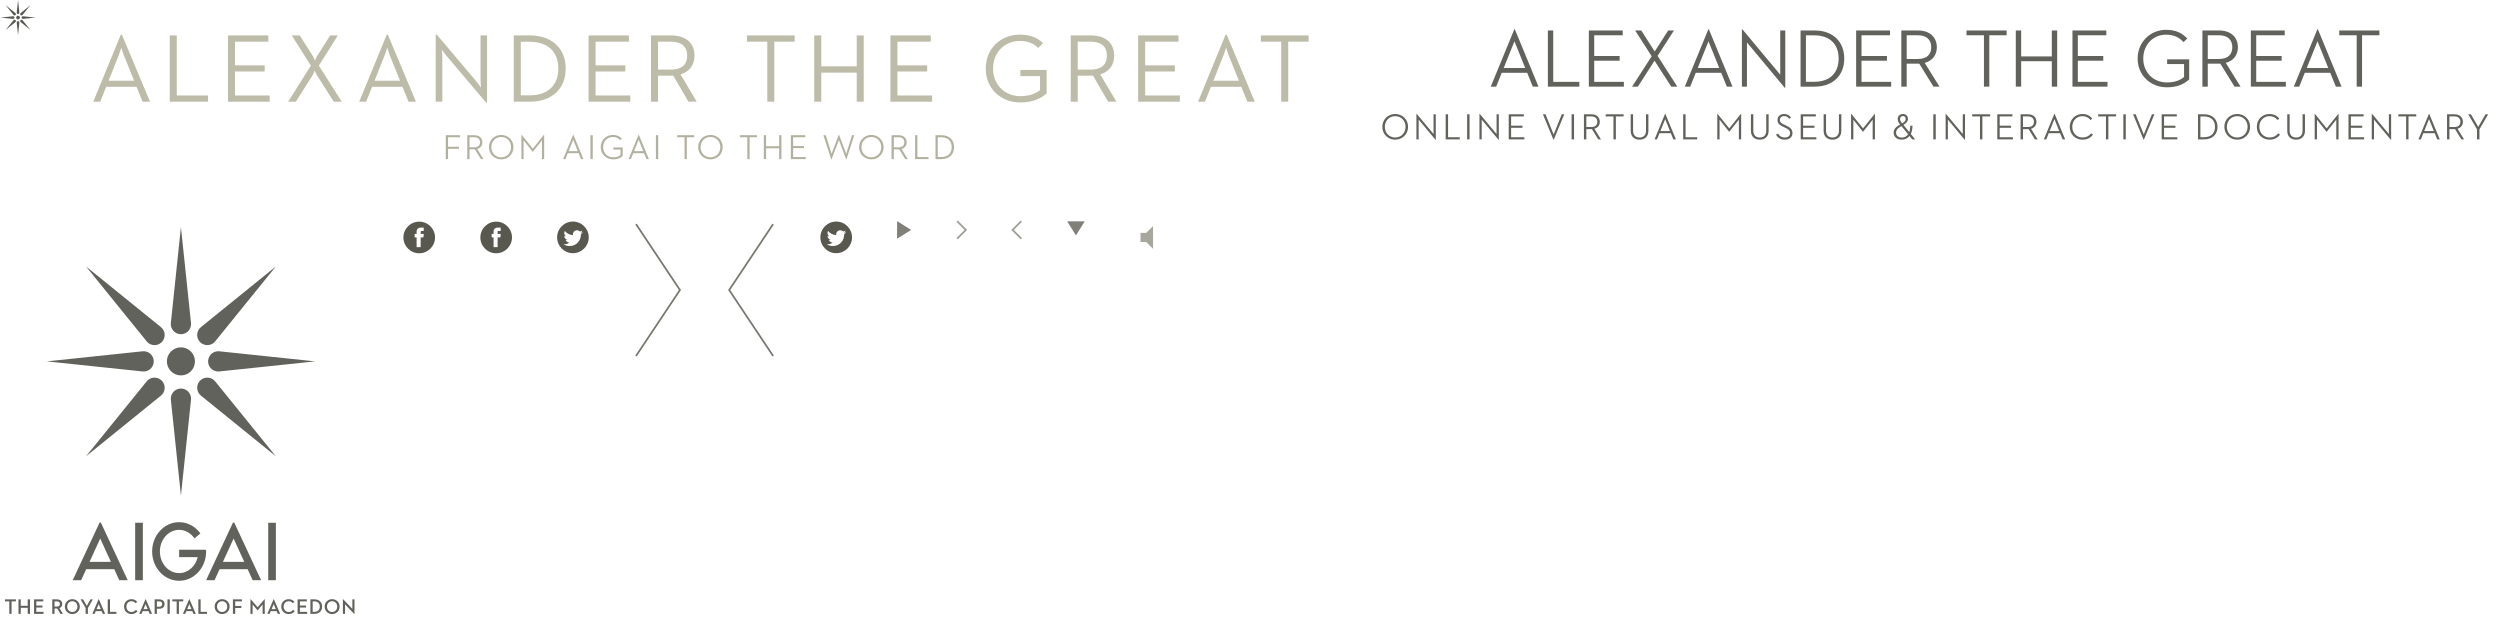
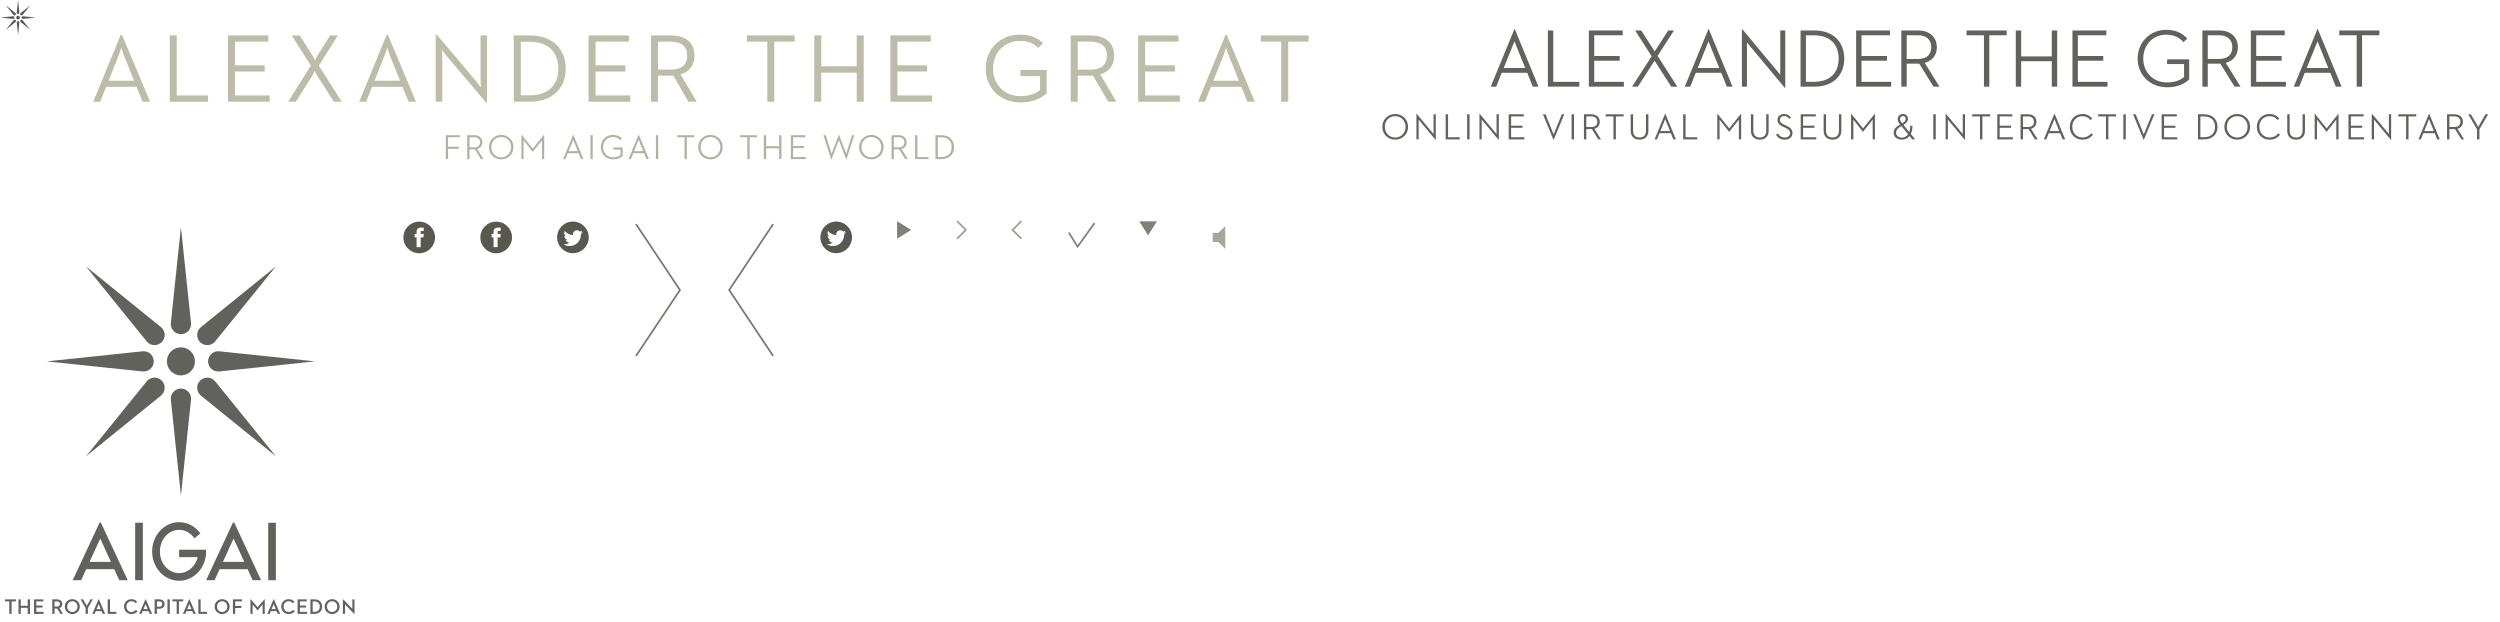
<svg xmlns="http://www.w3.org/2000/svg" version="1.1" x="0px" y="0px" viewBox="0 0 1422.274 353.485" style="enable-background:new 0 0 1422.274 353.485;" xml:space="preserve">
  <g id="sprite_x5F_speaker">
    <g id="graphics_5_">
      <g>
-         <polygon style="fill:#A7A79C;" points="648.84,132.489 648.84,137.689 652.09,137.689 655.99,141.589 655.99,128.589      652.09,132.489    " />
-       </g>
-     </g>
-     <rect id="area_8_" x="642.612" y="125" style="opacity:0;fill:#CCCCCC;" width="19.778" height="20.085" />
+         <polygon style="fill:#A7A79C;" points="689.898,132.489 689.898,137.689 693.148,137.689 697.048,141.589 697.048,128.589      693.148,132.489    " />
+       </g>
+     </g>
+     <rect id="area_8_" x="683.67" y="125" style="opacity:0;fill:#CCCCCC;" width="19.778" height="20.085" />
  </g>
  <g id="sprite_x5F_arrow-down">
    <g id="graphics_9_">
-       <polygon style="fill:#808079;" points="612.112,133.928 617.112,125.928 607.112,125.928   " />
-     </g>
-     <rect id="area_13_" x="606.362" y="125" style="opacity:0;fill:#CCCCCC;" width="12.25" height="9.75" />
+       <polygon style="fill:#808079;" points="653.17,133.928 658.17,125.928 648.17,125.928   " />
+     </g>
+     <rect id="area_13_" x="647.42" y="125" style="opacity:0;fill:#CCCCCC;" width="12.25" height="9.75" />
+   </g>
+   <g id="sprite_x5F_check">
+     <g id="graphics_12_">
+       <polyline style="fill:none;stroke:#808079;" points="608.044,132.336 613.044,140.336 622.668,126.939   " />
+     </g>
+     <rect id="area_17_" x="606.362" y="125" style="opacity:0;fill:#CCCCCC;" width="17.058" height="17.291" />
  </g>
  <g id="sprite_x5F_previous-small">
    <g id="graphics_11_">
      <polyline style="fill:none;stroke:#9D9D93;" points="581.05,125.803 576.05,130.803 581.05,135.803   " />
    </g>
    <rect id="area_11_" x="574.8" y="125" style="opacity:0;fill:#CCCCCC;" width="7.562" height="11.625" />
  </g>
  <g id="sprite_x5F_next-small">
    <g id="graphics_copy">
      <polyline style="fill:none;stroke:#9D9D93;" points="544.487,135.803 549.487,130.803 544.487,125.803   " />
    </g>
    <rect id="area_16_" x="543.237" y="125" style="opacity:0;fill:#CCCCCC;" width="7.562" height="11.625" />
  </g>
  <g id="sprite_x5F_arrow-up">
    <g id="graphics_10_">
      <polygon style="fill:#808079;" points="518.362,130.803 510.362,125.803 510.362,135.803   " />
    </g>
    <rect id="area_14_" x="509.612" y="125" style="opacity:0;fill:#CCCCCC;" width="9.625" height="11.625" />
  </g>
  <g id="sprite_x5F_twitter">
    <g id="graphics">
      <path style="fill:#58584F;" d="M475.724,126.043c-4.971,0-9,4.031-9,9.001c0,4.97,4.03,8.999,9,8.999c4.971,0,9-4.029,9-8.999    C484.723,130.073,480.694,126.043,475.724,126.043z M480.258,133.229c0.004,0.097,0.006,0.195,0.006,0.293    c0,2.998-2.281,6.454-6.453,6.454c-1.281,0-2.473-0.375-3.477-1.019c0.178,0.02,0.358,0.031,0.541,0.031    c1.063,0,2.041-0.363,2.817-0.971c-0.992-0.018-1.83-0.674-2.119-1.575c0.138,0.027,0.281,0.041,0.427,0.041    c0.207,0,0.407-0.027,0.597-0.079c-1.038-0.208-1.82-1.126-1.82-2.224c0-0.01,0-0.019,0-0.029c0.306,0.17,0.656,0.272,1.028,0.284    c-0.609-0.408-1.009-1.101-1.009-1.888c0-0.416,0.112-0.805,0.307-1.14c1.119,1.372,2.79,2.275,4.676,2.37    c-0.039-0.166-0.059-0.339-0.059-0.517c0-1.253,1.016-2.268,2.268-2.268c0.653,0,1.242,0.276,1.656,0.716    c0.517-0.101,1.002-0.291,1.441-0.55c-0.17,0.53-0.529,0.974-0.998,1.255c0.459-0.055,0.896-0.177,1.303-0.357    C481.086,132.509,480.701,132.909,480.258,133.229z" />
    </g>
    <rect id="area_6_" x="465.834" y="125" style="opacity:0;fill:#CCCCCC;" width="19.778" height="20.085" />
  </g>
  <g id="sprite_x5F_previous">
    <g id="graphics_7_">
      <polyline style="fill:none;stroke:#777770;" points="439.834,127.5 414.834,165 439.834,202.5   " />
    </g>
    <rect id="area_9_" x="412.834" y="125" style="opacity:0;fill:#CCCCCC;" width="29" height="80" />
  </g>
  <g id="sprite_x5F_next">
    <g id="graphics_8_">
      <polyline style="fill:none;stroke:#777770;" points="361.834,202.5 386.834,165 361.834,127.5   " />
    </g>
    <rect id="area_12_" x="359.834" y="125" style="opacity:0;fill:#CCCCCC;" width="29" height="80" />
  </g>
  <g id="sprite_x5F_twitter-hover">
    <g id="graphics_3_">
      <path style="fill:#58584F;" d="M325.946,126.043c-4.971,0-9,4.031-9,9.001c0,4.97,4.029,8.999,9,8.999c4.971,0,9-4.029,9-8.999    C334.945,130.073,330.916,126.043,325.946,126.043z M330.48,133.229c0.004,0.097,0.006,0.195,0.006,0.293    c0,2.998-2.281,6.454-6.453,6.454c-1.281,0-2.473-0.375-3.477-1.019c0.178,0.02,0.358,0.031,0.541,0.031    c1.063,0,2.041-0.363,2.817-0.971c-0.992-0.018-1.83-0.674-2.119-1.575c0.138,0.027,0.28,0.041,0.427,0.041    c0.207,0,0.407-0.027,0.597-0.079c-1.038-0.208-1.82-1.126-1.82-2.224c0-0.01,0-0.019,0-0.029c0.306,0.17,0.656,0.272,1.028,0.284    c-0.609-0.408-1.009-1.101-1.009-1.888c0-0.416,0.112-0.805,0.307-1.14c1.119,1.372,2.79,2.275,4.676,2.37    c-0.039-0.166-0.059-0.339-0.059-0.517c0-1.253,1.016-2.268,2.268-2.268c0.653,0,1.242,0.276,1.656,0.716    c0.517-0.101,1.002-0.291,1.441-0.55c-0.17,0.53-0.53,0.974-0.998,1.255c0.459-0.055,0.896-0.177,1.303-0.357    C331.308,132.509,330.923,132.909,330.48,133.229z" />
    </g>
    <rect id="area_7_" x="316.056" y="125" style="opacity:0;fill:#CCCCCC;" width="19.778" height="20.085" />
  </g>
  <g id="sprite_x5F_facebook_1_">
    <g id="graphics_39_">
      <path style="fill:#58584F;" d="M282.279,126.089c-4.971,0-9.001,4.031-9.001,9.001c0,4.97,4.03,8.999,9.001,8.999s9-4.029,9-8.999    C291.279,130.12,287.249,126.089,282.279,126.089z M284.661,135.052h-1.558c0,2.491,0,5.558,0,5.558h-2.311c0,0,0-3.036,0-5.558    h-1.098v-1.962h1.098v-1.271c0-0.91,0.432-2.331,2.332-2.331l1.71,0.007v1.906c0,0-1.04,0-1.242,0s-0.489,0.102-0.489,0.534v1.156    h1.76L284.661,135.052z" />
    </g>
    <rect id="area_5_" x="272.278" y="125" style="opacity:0;fill:#CCCCCC;" width="19.778" height="20.085" />
  </g>
  <g id="sprite_x5F_facebook-hover">
    <g id="graphics_2_">
      <path style="fill:#58584F;" d="M238.501,126.089c-4.971,0-9.001,4.031-9.001,9.001c0,4.97,4.03,8.999,9.001,8.999s9-4.029,9-8.999    C247.501,130.12,243.471,126.089,238.501,126.089z M240.883,135.052h-1.558c0,2.491,0,5.558,0,5.558h-2.311c0,0,0-3.036,0-5.558    h-1.098v-1.962h1.098v-1.271c0-0.91,0.432-2.331,2.332-2.331l1.71,0.007v1.906c0,0-1.04,0-1.242,0    c-0.202,0-0.489,0.102-0.489,0.534v1.156h1.76L240.883,135.052z" />
    </g>
    <rect id="area_4_" x="228.5" y="125" style="opacity:0;fill:#CCCCCC;" width="19.778" height="20.085" />
  </g>
  <g id="sprite_x5F_logo">
    <g id="graphics_13_">
      <g>
        <g>
          <rect x="76.902" y="297.396" style="fill:#62625C;" width="4.36" height="32.687" />
          <path style="fill:#62625C;" d="M56.662,297.287l-15.294,32.796h4.809l2.872-6.276h15.939l2.869,6.276h4.808l-15.294-32.796      H56.662z M50.943,319.665l6.076-13.287l6.073,13.287H50.943z" />
          <rect x="152.593" y="297.396" style="fill:#62625C;" width="4.356" height="32.687" />
          <path style="fill:#62625C;" d="M132.547,297.287l-15.291,32.796h4.808l2.869-6.276h15.937l2.872,6.276h4.811l-15.294-32.796      H132.547z M126.825,319.665l6.076-13.287l6.075,13.287H126.825z" />
          <path style="fill:#62625C;" d="M116.722,312.747c-0.925,0-14.809,0-14.809,0v4.194h10.575      c-1.256,5.247-5.514,9.109-10.575,9.109c-6.047,0-10.949-5.51-10.949-12.312c0-6.797,4.902-12.307,10.949-12.307      c3.565,0,6.731,1.919,8.73,4.885l3.362-2.857c-2.814-3.89-7.182-6.388-12.092-6.388c-8.486,0-15.365,7.462-15.365,16.668      c0,9.211,6.879,16.674,15.365,16.674s15.363-7.463,15.363-16.674C117.276,313.088,117.232,312.747,116.722,312.747z" />
        </g>
        <g>
          <path style="fill:#62625C;" d="M102.33,190.097c0.202,0.022,0.401,0.032,0.601,0.032c0.199,0,0.398-0.01,0.6-0.032      c3.169-0.332,5.467-3.171,5.136-6.338l-5.736-54.558l-5.734,54.558C96.865,186.926,99.165,189.765,102.33,190.097z" />
          <circle style="fill:#62625C;" cx="102.932" cy="205.589" r="7.986" />
          <path style="fill:#62625C;" d="M103.532,221.079c-0.202-0.02-0.401-0.03-0.6-0.03c-0.2,0-0.399,0.009-0.601,0.03      c-3.165,0.332-5.466,3.171-5.133,6.34l5.734,54.557l5.736-54.557C108.999,224.25,106.701,221.411,103.532,221.079z" />
          <path style="fill:#62625C;" d="M87.441,206.189c0.021-0.202,0.03-0.402,0.03-0.6c0-0.2-0.008-0.401-0.03-0.603      c-0.333-3.169-3.172-5.465-6.338-5.132l-54.559,5.734l54.559,5.733C84.269,211.656,87.108,209.358,87.441,206.189z" />
          <path style="fill:#62625C;" d="M118.422,204.986c-0.018,0.201-0.029,0.402-0.029,0.603c0,0.198,0.011,0.398,0.029,0.602      c0.333,3.167,3.173,5.465,6.338,5.131l54.559-5.733l-54.559-5.734C121.594,199.522,118.755,201.818,118.422,204.986z" />
          <path style="fill:#62625C;" d="M91.553,195.061c0.158-0.13,0.306-0.265,0.446-0.406c0.142-0.14,0.276-0.29,0.405-0.447      c2.005-2.476,1.621-6.107-0.851-8.111L48.92,151.574l34.522,42.632C85.447,196.682,89.078,197.064,91.553,195.061z" />
          <path style="fill:#62625C;" d="M114.313,216.116c-0.158,0.127-0.307,0.262-0.449,0.404c-0.14,0.139-0.274,0.289-0.405,0.448      c-2.003,2.476-1.618,6.105,0.854,8.109l42.633,34.524l-34.526-42.632C120.419,214.493,116.785,214.114,114.313,216.116z" />
          <path style="fill:#62625C;" d="M92,216.521c-0.141-0.142-0.289-0.277-0.446-0.404c-2.476-2.003-6.106-1.623-8.112,0.852      L48.92,259.601l42.634-34.524c2.472-2.004,2.856-5.633,0.851-8.109C92.276,216.811,92.142,216.66,92,216.521z" />
          <path style="fill:#62625C;" d="M113.864,194.656c0.142,0.141,0.291,0.276,0.449,0.406c2.472,2.003,6.109,1.621,8.107-0.855      l34.526-42.632l-42.633,34.524c-2.472,2.004-2.857,5.635-0.854,8.111C113.59,194.366,113.724,194.516,113.864,194.656z" />
        </g>
        <g>
          <path style="fill:#62625C;" d="M5.293,342.135H2.841v-1.154h6.201v1.154H6.59v7.1H5.293V342.135z" />
          <path style="fill:#62625C;" d="M15.764,340.981h1.3v8.254h-1.3v-3.446h-3.955v3.446h-1.3v-8.254h1.3v3.653h3.955V340.981z" />
          <path style="fill:#62625C;" d="M19.37,340.981h5.258v1.154H20.67v2.368h3.505v1.128H20.67v2.452h4.125v1.154H19.37V340.981z" />
          <path style="fill:#62625C;" d="M31.034,349.235h-1.297v-8.254h2.645c1.928,0,3.035,1.055,3.035,2.621      c0,1.154-0.571,1.98-1.601,2.355l1.988,3.278h-1.42l-1.845-3.048h-0.158h-1.348V349.235z M32.334,345.07      c1.226,0,1.735-0.485,1.735-1.469c0-0.993-0.521-1.467-1.735-1.467h-1.3v2.936H32.334z" />
          <path style="fill:#62625C;" d="M36.887,345.107c0-2.438,1.893-4.235,4.261-4.235c2.363,0,4.261,1.797,4.261,4.235      c0,2.441-1.898,4.237-4.261,4.237C38.779,349.344,36.887,347.547,36.887,345.107z M44.058,345.107      c0-1.746-1.202-3.057-2.911-3.057c-1.713,0-2.916,1.311-2.916,3.057c0,1.749,1.202,3.06,2.916,3.06      C42.856,348.167,44.058,346.856,44.058,345.107z" />
          <path style="fill:#62625C;" d="M45.831,340.981h1.434l2.113,3.702l2.071-3.702h1.362l-2.805,4.953v3.301h-1.298v-3.292      L45.831,340.981z" />
          <path style="fill:#62625C;" d="M57.817,347.691h-3.351l-0.643,1.543h-1.31l3.615-8.422h0.075l3.627,8.422h-1.372L57.817,347.691      z M54.943,346.553h2.401l-1.187-2.888L54.943,346.553z" />
          <path style="fill:#62625C;" d="M61.286,340.981h1.297v7.1h3.642v1.154h-4.939V340.981z" />
          <path style="fill:#62625C;" d="M70.561,345.107c0-2.438,1.856-4.235,4.21-4.235c1.53,0,2.589,0.596,3.303,1.603l-0.993,0.702      c-0.548-0.739-1.25-1.127-2.345-1.127c-1.637,0-2.827,1.311-2.827,3.057c0,1.786,1.214,3.06,2.874,3.06      c1.071,0,1.857-0.399,2.476-1.203l1.008,0.693c-0.848,1.128-1.931,1.687-3.531,1.687      C72.378,349.344,70.561,347.547,70.561,345.107z" />
          <path style="fill:#62625C;" d="M84.495,347.691h-3.35l-0.643,1.543h-1.31l3.619-8.422h0.071l3.63,8.422h-1.374L84.495,347.691z       M81.62,346.553h2.405l-1.191-2.888L81.62,346.553z" />
          <path style="fill:#62625C;" d="M89.265,349.235h-1.3v-8.254h2.624c1.928,0,3.035,1.068,3.035,2.671      c0,1.639-1.119,2.669-3.035,2.669h-1.325V349.235z M90.542,345.167c1.226,0,1.731-0.508,1.731-1.515      c0-1.021-0.517-1.517-1.731-1.517h-1.277v3.032H90.542z" />
          <path style="fill:#62625C;" d="M95.278,340.981h1.3v8.254h-1.3V340.981z" />
          <path style="fill:#62625C;" d="M100.497,342.135h-2.452v-1.154h6.201v1.154h-2.452v7.1h-1.298V342.135z" />
          <path style="fill:#62625C;" d="M109.376,347.691h-3.351l-0.646,1.543h-1.312l3.618-8.422h0.074l3.628,8.422h-1.37      L109.376,347.691z M106.496,346.553h2.404l-1.19-2.888L106.496,346.553z" />
          <path style="fill:#62625C;" d="M112.845,340.981h1.298v7.1h3.642v1.154h-4.94V340.981z" />
          <path style="fill:#62625C;" d="M122.118,345.107c0-2.438,1.891-4.235,4.26-4.235c2.369,0,4.261,1.797,4.261,4.235      c0,2.441-1.893,4.237-4.261,4.237C124.009,349.344,122.118,347.547,122.118,345.107z M129.291,345.107      c0-1.746-1.201-3.057-2.913-3.057c-1.711,0-2.912,1.311-2.912,3.057c0,1.749,1.201,3.06,2.912,3.06      C128.09,348.167,129.291,346.856,129.291,345.107z" />
          <path style="fill:#62625C;" d="M132.508,340.981h5.144v1.154h-3.847v2.597h3.508v1.154h-3.508v3.35h-1.297V340.981z" />
          <path style="fill:#62625C;" d="M142.482,340.813h0.063l4.029,4.648l3.984-4.648h0.06v8.422h-1.226v-5.352l-2.818,3.361h-0.059      l-2.803-3.361v5.352h-1.23V340.813z" />
          <path style="fill:#62625C;" d="M157.383,347.691h-3.35l-0.643,1.543h-1.309l3.616-8.422h0.075l3.629,8.422h-1.374      L157.383,347.691z M154.506,346.553h2.404l-1.187-2.888L154.506,346.553z" />
          <path style="fill:#62625C;" d="M160.002,345.107c0-2.438,1.857-4.235,4.21-4.235c1.53,0,2.586,0.596,3.303,1.603l-0.997,0.702      c-0.547-0.739-1.249-1.127-2.341-1.127c-1.64,0-2.83,1.311-2.83,3.057c0,1.786,1.215,3.06,2.878,3.06      c1.069,0,1.86-0.399,2.479-1.203l1.005,0.693c-0.85,1.128-1.928,1.687-3.532,1.687      C161.822,349.344,160.002,347.547,160.002,345.107z" />
          <path style="fill:#62625C;" d="M169.309,340.981h5.258v1.154h-3.958v2.368h3.509v1.128h-3.509v2.452h4.127v1.154h-5.427V340.981      z" />
          <path style="fill:#62625C;" d="M176.587,340.981h2.332c2.69,0,4.344,1.688,4.344,4.126c0,2.441-1.639,4.128-4.344,4.128h-2.332      V340.981z M178.842,348.081c2.14,0,3.071-1.225,3.071-2.975c0-1.746-0.931-2.972-3.071-2.972h-0.957v5.947H178.842z" />
          <path style="fill:#62625C;" d="M184.687,345.107c0-2.438,1.893-4.235,4.261-4.235c2.365,0,4.261,1.797,4.261,4.235      c0,2.441-1.896,4.237-4.261,4.237C186.579,349.344,184.687,347.547,184.687,345.107z M191.858,345.107      c0-1.746-1.199-3.057-2.91-3.057c-1.714,0-2.917,1.311-2.917,3.057c0,1.749,1.203,3.06,2.917,3.06      C190.658,348.167,191.858,346.856,191.858,345.107z" />
          <path style="fill:#62625C;" d="M196.288,343.81v5.425h-1.217v-8.376h0.102l5.29,5.547v-5.425h1.214v8.376h-0.096L196.288,343.81      z" />
        </g>
      </g>
    </g>
    <rect id="area_3_" y="125" style="opacity:0;fill:#CCCCCC;" width="204.5" height="228.485" />
  </g>
  <g id="sprite_x5F_title">
    <g id="graphics_4_">
      <g>
        <path style="fill:#62625C;" d="M868.827,41.399h-14.475l-3.149,7.896h-3.102l13.441-32.71h0.235l13.488,32.71h-3.243     L868.827,41.399z M855.48,38.673h12.219l-6.11-15.18L855.48,38.673z" />
        <path style="fill:#62625C;" d="M880.601,17.337h3.055v29.232h14.851v2.726h-17.906V17.337z" />
        <path style="fill:#62625C;" d="M903.908,17.337h19.269v2.726h-16.214v11.796h14.475v2.679h-14.475v12.031h16.872v2.726h-19.927     V17.337z" />
        <path style="fill:#62625C;" d="M930.242,17.337h3.478l7.66,11.937l7.661-11.937h3.29l-9.305,14.475l11.232,17.483h-3.478     l-9.493-14.757l-9.493,14.757h-3.29L939.641,32L930.242,17.337z" />
        <path style="fill:#62625C;" d="M979.215,41.399h-14.475l-3.149,7.896h-3.102l13.441-32.71h0.235l13.488,32.71h-3.243     L979.215,41.399z M965.867,38.673h12.219l-6.11-15.18L965.867,38.673z" />
        <path style="fill:#62625C;" d="M993.855,24.151v25.143h-2.867V16.679h0.282l21.525,25.801V17.337h2.867v32.616h-0.282     L993.855,24.151z" />
        <path style="fill:#62625C;" d="M1024.353,17.337h7.99c10.574,0,16.872,6.533,16.872,15.979c0,9.446-6.251,15.979-16.872,15.979     h-7.99V17.337z M1032.061,46.522c9.447,0,13.958-5.452,13.958-13.206c0-7.755-4.512-13.206-13.958-13.206h-4.653v26.412H1032.061     z" />
        <path style="fill:#62625C;" d="M1055.979,17.337h19.269v2.726h-16.214v11.796h14.475v2.679h-14.475v12.031h16.872v2.726h-19.927     V17.337z" />
        <path style="fill:#62625C;" d="M1084.738,49.295h-3.055V17.337h9.54c6.909,0,10.668,4.136,10.668,9.54     c0,4.324-2.444,7.707-6.909,8.883l8.412,13.535h-3.431l-8.083-13.065h-0.752h-6.392V49.295z M1091.036,33.551     c5.217,0,7.661-2.585,7.661-6.674c0-4.136-2.491-6.815-7.661-6.815h-6.297v13.488H1091.036z" />
        <path style="fill:#62625C;" d="M1128.682,20.063h-9.916v-2.726h22.84v2.726h-9.869v29.232h-3.055V20.063z" />
        <path style="fill:#62625C;" d="M1167.296,17.337h3.055v31.958h-3.055V34.82h-17.436v14.475h-3.055V17.337h3.055v14.757h17.436     V17.337z" />
        <path style="fill:#62625C;" d="M1179.042,17.337h19.269v2.726h-16.214v11.796h14.475v2.679h-14.475v12.031h16.872v2.726h-19.927     V17.337z" />
        <path style="fill:#62625C;" d="M1216.124,33.316c0-9.446,7.238-16.355,16.214-16.355c5.593,0,9.305,1.974,12.031,4.982     l-2.162,2.021c-2.209-2.444-5.029-4.23-9.964-4.23c-7.425,0-12.924,5.828-12.924,13.582c0,7.754,5.593,13.582,13.488,13.582     c4.7,0,7.66-1.363,9.728-3.102v-7.332h-9.634v-2.726h12.548v11.467c-2.914,2.585-6.627,4.465-12.642,4.465     C1223.409,49.671,1216.124,42.809,1216.124,33.316z" />
        <path style="fill:#62625C;" d="M1256.022,49.295h-3.055V17.337h9.54c6.909,0,10.668,4.136,10.668,9.54     c0,4.324-2.444,7.707-6.909,8.883l8.413,13.535h-3.431l-8.083-13.065h-0.752h-6.392V49.295z M1262.319,33.551     c5.217,0,7.661-2.585,7.661-6.674c0-4.136-2.491-6.815-7.661-6.815h-6.297v13.488H1262.319z" />
        <path style="fill:#62625C;" d="M1280.528,17.337h19.268v2.726h-16.214v11.796h14.475v2.679h-14.475v12.031h16.872v2.726h-19.927     V17.337z" />
        <path style="fill:#62625C;" d="M1325.693,41.399h-14.475l-3.149,7.896h-3.102l13.441-32.71h0.235l13.488,32.71h-3.243     L1325.693,41.399z M1312.346,38.673h12.219l-6.11-15.18L1312.346,38.673z" />
        <path style="fill:#62625C;" d="M1340.738,20.063h-9.916v-2.726h22.84v2.726h-9.869v29.232h-3.055V20.063z" />
        <path style="fill:#62625C;" d="M786.412,72.156c0-4.22,3.275-7.307,7.328-7.307c4.052,0,7.328,3.086,7.328,7.307     c0,4.22-3.275,7.307-7.328,7.307C789.687,79.463,786.412,76.377,786.412,72.156z M799.639,72.156c0-3.464-2.498-6.068-5.9-6.068     c-3.401,0-5.9,2.604-5.9,6.068c0,3.464,2.499,6.068,5.9,6.068C797.141,78.224,799.639,75.621,799.639,72.156z" />
        <path style="fill:#62625C;" d="M807.09,68.062v11.233h-1.281V64.724h0.126l9.616,11.527V65.018h1.281v14.571h-0.126     L807.09,68.062z" />
        <path style="fill:#62625C;" d="M822.456,65.018h1.365v13.06h6.635v1.218h-8V65.018z" />
        <path style="fill:#62625C;" d="M834.663,65.018h1.386v14.277h-1.386V65.018z" />
        <path style="fill:#62625C;" d="M842.953,68.062v11.233h-1.281V64.724h0.126l9.616,11.527V65.018h1.281v14.571h-0.126     L842.953,68.062z" />
        <path style="fill:#62625C;" d="M858.319,65.018h8.608v1.218h-7.244v5.27h6.467v1.197h-6.467v5.375h7.538v1.218h-8.902V65.018z" />
        <path style="fill:#62625C;" d="M877.786,65.018h1.47l4.619,11.485l4.64-11.485h1.407l-6.026,14.571h-0.084L877.786,65.018z" />
        <path style="fill:#62625C;" d="M894.1,65.018h1.386v14.277H894.1V65.018z" />
        <path style="fill:#62625C;" d="M902.475,79.295h-1.365V65.018h4.262c3.086,0,4.766,1.848,4.766,4.262     c0,1.932-1.092,3.443-3.086,3.968l3.758,6.047h-1.533l-3.611-5.837h-0.336h-2.855V79.295z M905.288,72.261     c2.331,0,3.422-1.155,3.422-2.981c0-1.848-1.113-3.044-3.422-3.044h-2.813v6.026H905.288z" />
        <path style="fill:#62625C;" d="M917.916,66.235h-4.43v-1.218h10.204v1.218h-4.409v13.06h-1.365V66.235z" />
        <path style="fill:#62625C;" d="M927.712,74.445v-9.427h1.365v9.322c0,2.583,1.449,3.884,3.674,3.884     c2.247,0,3.674-1.302,3.674-3.884v-9.322h1.365v9.427c0,3.317-2.163,5.018-5.039,5.018     C929.875,79.463,927.712,77.762,927.712,74.445z" />
        <path style="fill:#62625C;" d="M950.561,75.768h-6.467l-1.407,3.527h-1.386l6.005-14.613h0.105l6.026,14.613h-1.449     L950.561,75.768z M944.598,74.55h5.459l-2.729-6.782L944.598,74.55z" />
        <path style="fill:#62625C;" d="M957.574,65.018h1.365v13.06h6.635v1.218h-8V65.018z" />
        <path style="fill:#62625C;" d="M976.978,64.724h0.084l6.719,8.314l6.677-8.314h0.105v14.571h-1.302V68.083l-5.48,6.887h-0.084     l-5.417-6.887v11.212h-1.302V64.724z" />
        <path style="fill:#62625C;" d="M996.117,74.445v-9.427h1.365v9.322c0,2.583,1.449,3.884,3.674,3.884     c2.247,0,3.674-1.302,3.674-3.884v-9.322h1.365v9.427c0,3.317-2.163,5.018-5.039,5.018     C998.28,79.463,996.117,77.762,996.117,74.445z" />
        <path style="fill:#62625C;" d="M1011.544,75.978c0.756,1.428,2.058,2.247,3.737,2.247c1.953,0,3.107-0.966,3.107-2.457     c0-1.575-0.966-2.268-2.688-3.065l-1.155-0.546c-2.058-0.966-3.317-1.911-3.317-3.905c0-2.037,1.596-3.401,3.737-3.401     c1.848,0,3.065,0.672,3.947,2.1l-1.05,0.672c-0.63-1.071-1.554-1.575-2.876-1.575c-1.449,0-2.415,0.903-2.415,2.163     c0,1.365,0.777,1.89,2.52,2.709l1.134,0.546c2.289,1.071,3.527,2.121,3.527,4.262c0,2.352-1.785,3.737-4.451,3.737     c-2.331,0-3.989-1.134-4.913-2.877L1011.544,75.978z" />
        <path style="fill:#62625C;" d="M1024.436,65.018h8.608v1.218h-7.244v5.27h6.467v1.197h-6.467v5.375h7.538v1.218h-8.902V65.018z" />
        <path style="fill:#62625C;" d="M1037.481,74.445v-9.427h1.365v9.322c0,2.583,1.449,3.884,3.674,3.884     c2.247,0,3.674-1.302,3.674-3.884v-9.322h1.365v9.427c0,3.317-2.163,5.018-5.039,5.018     C1039.643,79.463,1037.481,77.762,1037.481,74.445z" />
        <path style="fill:#62625C;" d="M1053.092,64.724h0.084l6.719,8.314l6.677-8.314h0.105v14.571h-1.302V68.083l-5.48,6.887h-0.084     l-5.417-6.887v11.212h-1.302V64.724z" />
        <path style="fill:#62625C;" d="M1086.186,75.138c0.378-0.987,0.588-2.205,0.588-3.611h1.26c0,1.869-0.357,3.443-0.966,4.682     l2.499,3.086h-1.68l-1.554-1.911c-1.071,1.344-2.604,2.079-4.388,2.079c-2.708,0-4.64-1.575-4.64-3.968     c0-2.373,1.701-3.506,3.695-4.661l-0.252-0.315c-0.819-1.008-1.134-1.89-1.134-2.792c0-1.617,1.197-2.877,3.003-2.877     c1.764,0,2.855,1.218,2.855,2.835c0,1.386-1.05,2.436-2.583,3.38L1086.186,75.138z M1081.735,71.736     c-1.785,1.008-3.023,1.911-3.023,3.758c0,1.701,1.365,2.771,3.233,2.771c1.533,0,2.75-0.651,3.59-1.869L1081.735,71.736z      M1084.171,67.684c0-0.945-0.588-1.659-1.554-1.659c-1.029,0-1.68,0.714-1.68,1.701c0,0.735,0.336,1.365,0.84,1.995l0.378,0.462     C1083.352,69.469,1084.171,68.776,1084.171,67.684z" />
        <path style="fill:#62625C;" d="M1099.879,65.018h1.386v14.277h-1.386V65.018z" />
        <path style="fill:#62625C;" d="M1108.17,68.062v11.233h-1.281V64.724h0.126l9.616,11.527V65.018h1.281v14.571h-0.126     L1108.17,68.062z" />
        <path style="fill:#62625C;" d="M1126.429,66.235h-4.43v-1.218h10.204v1.218h-4.409v13.06h-1.365V66.235z" />
        <path style="fill:#62625C;" d="M1136.276,65.018h8.609v1.218h-7.244v5.27h6.467v1.197h-6.467v5.375h7.538v1.218h-8.903V65.018z" />
        <path style="fill:#62625C;" d="M1150.887,79.295h-1.365V65.018h4.262c3.087,0,4.766,1.848,4.766,4.262     c0,1.932-1.092,3.443-3.086,3.968l3.758,6.047h-1.533l-3.611-5.837h-0.336h-2.855V79.295z M1153.701,72.261     c2.33,0,3.422-1.155,3.422-2.981c0-1.848-1.113-3.044-3.422-3.044h-2.813v6.026H1153.701z" />
        <path style="fill:#62625C;" d="M1172.018,75.768h-6.467l-1.407,3.527h-1.385l6.005-14.613h0.105l6.026,14.613h-1.448     L1172.018,75.768z M1166.056,74.55h5.459l-2.729-6.782L1166.056,74.55z" />
        <path style="fill:#62625C;" d="M1177.503,72.156c0-4.241,3.17-7.307,7.223-7.307c2.415,0,4.325,0.987,5.606,2.667l-1.05,0.756     c-1.071-1.386-2.583-2.184-4.577-2.184c-3.317,0-5.774,2.604-5.774,6.068c0,3.506,2.498,6.068,5.879,6.068     c2.057,0,3.716-0.861,4.85-2.373l1.071,0.756c-1.407,1.848-3.401,2.855-5.963,2.855     C1180.673,79.463,1177.482,76.398,1177.503,72.156z" />
        <path style="fill:#62625C;" d="M1198.101,66.235h-4.43v-1.218h10.204v1.218h-4.409v13.06h-1.365V66.235z" />
        <path style="fill:#62625C;" d="M1207.99,65.018h1.385v14.277h-1.385V65.018z" />
        <path style="fill:#62625C;" d="M1213.522,65.018h1.47l4.619,11.485l4.64-11.485h1.407l-6.026,14.571h-0.084L1213.522,65.018z" />
        <path style="fill:#62625C;" d="M1229.794,65.018h8.608v1.218h-7.244v5.27h6.467v1.197h-6.467v5.375h7.538v1.218h-8.902V65.018z" />
        <path style="fill:#62625C;" d="M1250.458,65.018h3.569c4.724,0,7.538,2.918,7.538,7.139c0,4.22-2.793,7.139-7.538,7.139h-3.569     V65.018z M1253.901,78.056c4.22,0,6.236-2.436,6.236-5.9c0-3.464-2.016-5.9-6.236-5.9h-2.078v11.8H1253.901z" />
        <path style="fill:#62625C;" d="M1265.452,72.156c0-4.22,3.275-7.307,7.328-7.307c4.052,0,7.328,3.086,7.328,7.307     c0,4.22-3.275,7.307-7.328,7.307C1268.727,79.463,1265.452,76.377,1265.452,72.156z M1278.679,72.156     c0-3.464-2.498-6.068-5.9-6.068c-3.401,0-5.9,2.604-5.9,6.068c0,3.464,2.499,6.068,5.9,6.068     C1276.181,78.224,1278.679,75.621,1278.679,72.156z" />
        <path style="fill:#62625C;" d="M1283.925,72.156c0-4.241,3.17-7.307,7.223-7.307c2.414,0,4.325,0.987,5.606,2.667l-1.05,0.756     c-1.071-1.386-2.583-2.184-4.577-2.184c-3.317,0-5.774,2.604-5.774,6.068c0,3.506,2.499,6.068,5.879,6.068     c2.058,0,3.716-0.861,4.85-2.373l1.071,0.756c-1.407,1.848-3.401,2.855-5.963,2.855     C1287.096,79.463,1283.904,76.398,1283.925,72.156z" />
        <path style="fill:#62625C;" d="M1301.238,74.445v-9.427h1.365v9.322c0,2.583,1.449,3.884,3.674,3.884     c2.247,0,3.674-1.302,3.674-3.884v-9.322h1.365v9.427c0,3.317-2.163,5.018-5.039,5.018     C1303.4,79.463,1301.238,77.762,1301.238,74.445z" />
        <path style="fill:#62625C;" d="M1316.849,64.724h0.084l6.719,8.314l6.677-8.314h0.105v14.571h-1.302V68.083l-5.48,6.887h-0.084     l-5.417-6.887v11.212h-1.302V64.724z" />
        <path style="fill:#62625C;" d="M1336.072,65.018h8.608v1.218h-7.244v5.27h6.467v1.197h-6.467v5.375h7.538v1.218h-8.902V65.018z" />
        <path style="fill:#62625C;" d="M1350.599,68.062v11.233h-1.281V64.724h0.126l9.616,11.527V65.018h1.281v14.571h-0.126     L1350.599,68.062z" />
        <path style="fill:#62625C;" d="M1368.859,66.235h-4.43v-1.218h10.204v1.218h-4.409v13.06h-1.365V66.235z" />
        <path style="fill:#62625C;" d="M1385.128,75.768h-6.467l-1.407,3.527h-1.386l6.005-14.613h0.105l6.026,14.613h-1.449     L1385.128,75.768z M1379.166,74.55h5.459l-2.729-6.782L1379.166,74.55z" />
        <path style="fill:#62625C;" d="M1393.506,79.295h-1.365V65.018h4.262c3.087,0,4.766,1.848,4.766,4.262     c0,1.932-1.092,3.443-3.086,3.968l3.758,6.047h-1.533l-3.611-5.837h-0.336h-2.855V79.295z M1396.32,72.261     c2.331,0,3.422-1.155,3.422-2.981c0-1.848-1.113-3.044-3.422-3.044h-2.813v6.026H1396.32z" />
        <path style="fill:#62625C;" d="M1404.198,65.018h1.533l4.157,7.181l4.157-7.181h1.47l-4.934,8.545v5.732h-1.386v-5.711     L1404.198,65.018z" />
      </g>
    </g>
    <rect id="area_1_" x="777.774" style="opacity:0;fill:#CCCCCC;" width="644.5" height="91" />
  </g>
  <g id="sprite_x5F_title-intro">
    <g id="graphics_6_">
      <g>
        <path style="fill:#BDBCA8;" d="M68.707,19.764h0.665l15.97,38.095h-4.214l-3.438-8.484h-17.3l-3.383,8.484h-3.936L68.707,19.764z      M76.304,45.936L70.482,31.52c-0.721-1.775-1.442-4.381-1.442-4.492c-0.055,0.111-0.776,2.717-1.497,4.436l-5.767,14.473H76.304z     " />
        <path style="fill:#BDBCA8;" d="M96.572,20.151h3.993V54.31h17.799v3.549H96.572V20.151z" />
        <path style="fill:#BDBCA8;" d="M129.693,20.151h22.956V23.7h-18.964v13.475h16.912v3.493h-16.912V54.31h19.74v3.549h-23.732     V20.151z" />
        <path style="fill:#BDBCA8;" d="M176.847,37.342l-10.868-17.191h4.547l7.486,11.756c0.609,0.998,1.22,2.606,1.22,2.606     s0.554-1.664,1.164-2.606l7.431-11.756h4.38l-10.813,17.191l13.031,20.517h-4.547l-9.592-15.083     c-0.555-0.887-1.22-2.384-1.275-2.606c-0.056,0.056-0.61,1.664-1.165,2.606l-9.537,15.083h-4.381L176.847,37.342z" />
        <path style="fill:#BDBCA8;" d="M220.005,19.764h0.665l15.97,38.095h-4.214l-3.438-8.484h-17.301l-3.383,8.484h-3.937     L220.005,19.764z M227.602,45.936L221.78,31.52c-0.721-1.775-1.441-4.381-1.441-4.492c-0.056,0.111-0.776,2.717-1.497,4.436     l-5.768,14.473H227.602z" />
        <path style="fill:#BDBCA8;" d="M253.915,31.63c-0.998-1.164-2.44-3.161-2.606-3.438c0,0.276,0.333,2.717,0.333,4.214v25.452     h-3.771V19.764h0.666l22.513,26.616c0.998,1.22,2.439,3.271,2.607,3.493c0-0.111-0.277-2.662-0.277-4.27V20.151h3.715v38.095     h-0.665L253.915,31.63z" />
        <path style="fill:#BDBCA8;" d="M292.286,20.151h9.149c12.588,0,20.406,7.431,20.406,18.853c0,11.423-7.764,18.854-20.406,18.854     h-9.149V20.151z M301.158,54.254c11.145,0,16.469-6.267,16.469-15.249c0-8.983-5.323-15.249-16.469-15.249h-4.879v30.498H301.158     z" />
        <path style="fill:#BDBCA8;" d="M334.844,20.151h22.957V23.7h-18.964v13.475h16.912v3.493h-16.912V54.31h19.74v3.549h-23.733     V20.151z" />
        <path style="fill:#BDBCA8;" d="M370.366,20.151h11.312c7.874,0,13.419,3.716,13.419,11.534c0,5.545-3.05,9.149-7.93,10.647     l9.205,15.526h-4.714l-8.649-14.861c-0.555,0.056-1.165,0.056-1.775,0.056h-6.876v14.806h-3.993V20.151z M381.457,39.615     c6.154,0,9.482-2.606,9.482-7.93c0-5.435-3.382-7.985-9.482-7.985h-7.098v15.915H381.457z" />
        <path style="fill:#BDBCA8;" d="M436.519,23.7H424.93v-3.549h27.171V23.7h-11.589v34.158h-3.993V23.7z" />
        <path style="fill:#BDBCA8;" d="M463.225,20.151h3.992V37.73h20.184V20.151h3.992v37.707h-3.992V41.334h-20.184v16.524h-3.992     V20.151z" />
        <path style="fill:#BDBCA8;" d="M506.565,20.151h22.957V23.7h-18.964v13.475h16.912v3.493h-16.912V54.31h19.74v3.549h-23.733     V20.151z" />
        <path style="fill:#BDBCA8;" d="M560.796,39.005c0-11.367,8.429-19.297,19.407-19.297c5.435,0,10.037,1.553,13.143,4.88     l-2.718,2.717c-2.44-2.551-5.767-3.992-10.425-3.992c-8.872,0-15.248,6.709-15.248,15.692c0,8.983,6.432,15.692,15.581,15.692     c5.157,0,8.816-1.553,11.146-3.438v-7.93h-11.201v-3.549h14.972v13.308c-2.772,2.718-7.818,5.213-14.916,5.213     C569.28,58.302,560.796,50.372,560.796,39.005z" />
        <path style="fill:#BDBCA8;" d="M609.144,20.151h11.312c7.874,0,13.419,3.716,13.419,11.534c0,5.545-3.05,9.149-7.93,10.647     l9.205,15.526h-4.714l-8.649-14.861c-0.555,0.056-1.165,0.056-1.774,0.056h-6.876v14.806h-3.993V20.151z M620.235,39.615     c6.154,0,9.482-2.606,9.482-7.93c0-5.435-3.382-7.985-9.482-7.985h-7.097v15.915H620.235z" />
        <path style="fill:#BDBCA8;" d="M647.505,20.151h22.956V23.7h-18.964v13.475h16.912v3.493h-16.912V54.31h19.74v3.549h-23.732     V20.151z" />
        <path style="fill:#BDBCA8;" d="M697.227,19.764h0.666l15.97,38.095h-4.215l-3.438-8.484h-17.301l-3.382,8.484h-3.938     L697.227,19.764z M704.825,45.936l-5.823-14.416c-0.721-1.775-1.441-4.381-1.441-4.492c-0.056,0.111-0.776,2.717-1.497,4.436     l-5.767,14.473H704.825z" />
        <path style="fill:#BDBCA8;" d="M728.896,23.7h-11.589v-3.549h27.17V23.7h-11.589v34.158h-3.992V23.7z" />
      </g>
      <g>
        <g>
          <path style="fill:#B2B19F;" d="M253.606,76.915h8.122v1.16h-6.822v5.421h6.202v1.16h-6.202v5.861h-1.3V76.915z" />
          <path style="fill:#B2B19F;" d="M267.119,90.518h-1.3V76.915h4.061c2.94,0,4.541,1.76,4.541,4.061c0,1.84-1.04,3.28-2.941,3.781      l3.581,5.761h-1.46l-3.44-5.561h-0.32h-2.721V90.518z M269.799,83.816c2.221,0,3.261-1.1,3.261-2.841      c0-1.761-1.06-2.901-3.261-2.901h-2.681v5.741H269.799z" />
          <path style="fill:#B2B19F;" d="M278.158,83.716c0-4.021,3.121-6.961,6.981-6.961c3.861,0,6.981,2.941,6.981,6.961      c0,4.021-3.121,6.961-6.981,6.961C281.279,90.678,278.158,87.737,278.158,83.716z M290.761,83.716      c0-3.301-2.38-5.781-5.621-5.781c-3.241,0-5.621,2.48-5.621,5.781c0,3.301,2.38,5.781,5.621,5.781      C288.38,89.498,290.761,87.017,290.761,83.716z" />
          <path style="fill:#B2B19F;" d="M296.636,76.635h0.08l6.401,7.922l6.361-7.922h0.1v13.883h-1.24V79.835l-5.221,6.562h-0.08      l-5.161-6.562v10.682h-1.24V76.635z" />
          <path style="fill:#B2B19F;" d="M329.177,87.157h-6.161l-1.34,3.361h-1.32l5.721-13.923h0.1l5.741,13.923h-1.38L329.177,87.157z       M323.496,85.997h5.201l-2.6-6.461L323.496,85.997z" />
          <path style="fill:#B2B19F;" d="M335.899,76.915h1.32v13.603h-1.32V76.915z" />
          <path style="fill:#B2B19F;" d="M341.767,83.716c0-4.021,3.08-6.961,6.901-6.961c2.38,0,3.961,0.84,5.121,2.121l-0.92,0.86      c-0.94-1.04-2.14-1.8-4.241-1.8c-3.161,0-5.501,2.48-5.501,5.781c0,3.301,2.38,5.781,5.741,5.781c2,0,3.261-0.58,4.141-1.32      v-3.121h-4.101v-1.16h5.341v4.881c-1.24,1.101-2.82,1.9-5.381,1.9C344.868,90.678,341.767,87.757,341.767,83.716z" />
          <path style="fill:#B2B19F;" d="M366.422,87.157h-6.161l-1.34,3.361h-1.32l5.721-13.923h0.1l5.741,13.923h-1.38L366.422,87.157z       M360.741,85.997h5.201l-2.601-6.461L360.741,85.997z" />
          <path style="fill:#B2B19F;" d="M373.145,76.915h1.32v13.603h-1.32V76.915z" />
          <path style="fill:#B2B19F;" d="M389.445,78.075h-4.221v-1.16h9.722v1.16h-4.201v12.443h-1.3V78.075z" />
          <path style="fill:#B2B19F;" d="M397.198,83.716c0-4.021,3.121-6.961,6.982-6.961c3.861,0,6.981,2.941,6.981,6.961      c0,4.021-3.121,6.961-6.981,6.961C400.318,90.678,397.198,87.737,397.198,83.716z M409.8,83.716c0-3.301-2.38-5.781-5.621-5.781      c-3.241,0-5.621,2.48-5.621,5.781c0,3.301,2.38,5.781,5.621,5.781C407.42,89.498,409.8,87.017,409.8,83.716z" />
          <path style="fill:#B2B19F;" d="M425.158,78.075h-4.221v-1.16h9.722v1.16h-4.201v12.443h-1.3V78.075z" />
          <path style="fill:#B2B19F;" d="M443.264,76.915h1.3v13.603h-1.3v-6.161h-7.422v6.161h-1.3V76.915h1.3v6.281h7.422V76.915z" />
          <path style="fill:#B2B19F;" d="M449.919,76.915h8.202v1.16h-6.901v5.021h6.162v1.14h-6.162v5.121h7.182v1.16h-8.482V76.915z" />
          <path style="fill:#B2B19F;" d="M468.418,76.915h1.36l3.321,10.582l4.101-10.902h0.1l4.121,10.902l3.301-10.582h1.28      l-4.481,13.863h-0.1l-4.161-11.062l-4.241,11.062h-0.08L468.418,76.915z" />
          <path style="fill:#B2B19F;" d="M488.739,83.716c0-4.021,3.121-6.961,6.982-6.961c3.861,0,6.981,2.941,6.981,6.961      c0,4.021-3.121,6.961-6.981,6.961C491.859,90.678,488.739,87.737,488.739,83.716z M501.341,83.716      c0-3.301-2.38-5.781-5.621-5.781c-3.241,0-5.621,2.48-5.621,5.781c0,3.301,2.38,5.781,5.621,5.781      C498.961,89.498,501.341,87.017,501.341,83.716z" />
          <path style="fill:#B2B19F;" d="M508.517,90.518h-1.3V76.915h4.061c2.94,0,4.541,1.76,4.541,4.061c0,1.84-1.04,3.28-2.941,3.781      l3.581,5.761h-1.461l-3.441-5.561h-0.32h-2.721V90.518z M511.197,83.816c2.221,0,3.261-1.1,3.261-2.841      c0-1.761-1.06-2.901-3.261-2.901h-2.68v5.741H511.197z" />
          <path style="fill:#B2B19F;" d="M520.608,76.915h1.3v12.442h6.321v1.16h-7.622V76.915z" />
          <path style="fill:#B2B19F;" d="M532.203,76.915h3.401c4.501,0,7.182,2.781,7.182,6.801c0,4.021-2.661,6.802-7.182,6.802h-3.401      V76.915z M535.483,89.337c4.021,0,5.941-2.32,5.941-5.621c0-3.301-1.92-5.621-5.941-5.621h-1.98v11.242H535.483z" />
        </g>
      </g>
    </g>
    <rect id="area_10_" x="44.912" style="opacity:0;fill:#CCCCCC;" width="708.862" height="101" />
  </g>
  <g id="sprite_x5F_logo-small">
    <g id="graphics_1_">
      <path style="fill:#585852;" d="M10.186,7.972c0.026,0.003,0.052,0.004,0.079,0.004c0.026,0,0.052-0.002,0.078-0.004    c0.415-0.043,0.716-0.415,0.672-0.83L10.264,0L9.514,7.142C9.47,7.557,9.771,7.929,10.186,7.972z M10.264,8.955    c-0.578,0-1.046,0.468-1.046,1.045c0,0.577,0.468,1.046,1.046,1.046c0.577,0,1.046-0.469,1.046-1.046    C11.31,9.423,10.842,8.955,10.264,8.955z M10.343,12.028c-0.026-0.002-0.052-0.004-0.078-0.004c-0.026,0-0.052,0.002-0.079,0.004    c-0.414,0.043-0.715,0.415-0.672,0.83L10.264,20l0.751-7.142C11.059,12.443,10.758,12.071,10.343,12.028z M8.236,10.079    C8.239,10.052,8.241,10.026,8.241,10c0-0.026-0.001-0.052-0.004-0.079C8.192,9.507,7.821,9.206,7.407,9.25L0.264,10l7.142,0.751    C7.821,10.794,8.192,10.493,8.236,10.079z M12.292,9.921C12.29,9.948,12.288,9.974,12.288,10c0,0.026,0.002,0.052,0.004,0.079    c0.044,0.415,0.415,0.715,0.83,0.672L20.264,10l-7.143-0.75C12.708,9.206,12.336,9.507,12.292,9.921z M8.775,8.622    c0.02-0.017,0.04-0.035,0.058-0.054C8.852,8.551,8.869,8.531,8.886,8.51c0.263-0.324,0.212-0.8-0.111-1.062L3.194,2.929    L7.713,8.51C7.975,8.834,8.451,8.884,8.775,8.622z M11.754,11.378c-0.02,0.016-0.04,0.034-0.059,0.053    c-0.018,0.018-0.036,0.038-0.053,0.059c-0.262,0.324-0.212,0.799,0.112,1.061l5.581,4.52l-4.52-5.581    C12.554,11.166,12.078,11.116,11.754,11.378z M8.834,11.431c-0.019-0.019-0.038-0.037-0.058-0.053    c-0.324-0.262-0.8-0.213-1.062,0.112l-4.519,5.581l5.582-4.52c0.323-0.262,0.374-0.737,0.111-1.061    C8.869,11.469,8.852,11.45,8.834,11.431z M11.696,8.569c0.019,0.019,0.039,0.036,0.059,0.054c0.324,0.262,0.799,0.212,1.061-0.112    l4.52-5.581l-5.581,4.519c-0.324,0.262-0.374,0.738-0.112,1.062C11.66,8.531,11.677,8.551,11.696,8.569z" />
    </g>
    <rect id="area_2_" style="opacity:0;fill:#CCCCCC;" width="20.912" height="20" />
  </g>
</svg>
